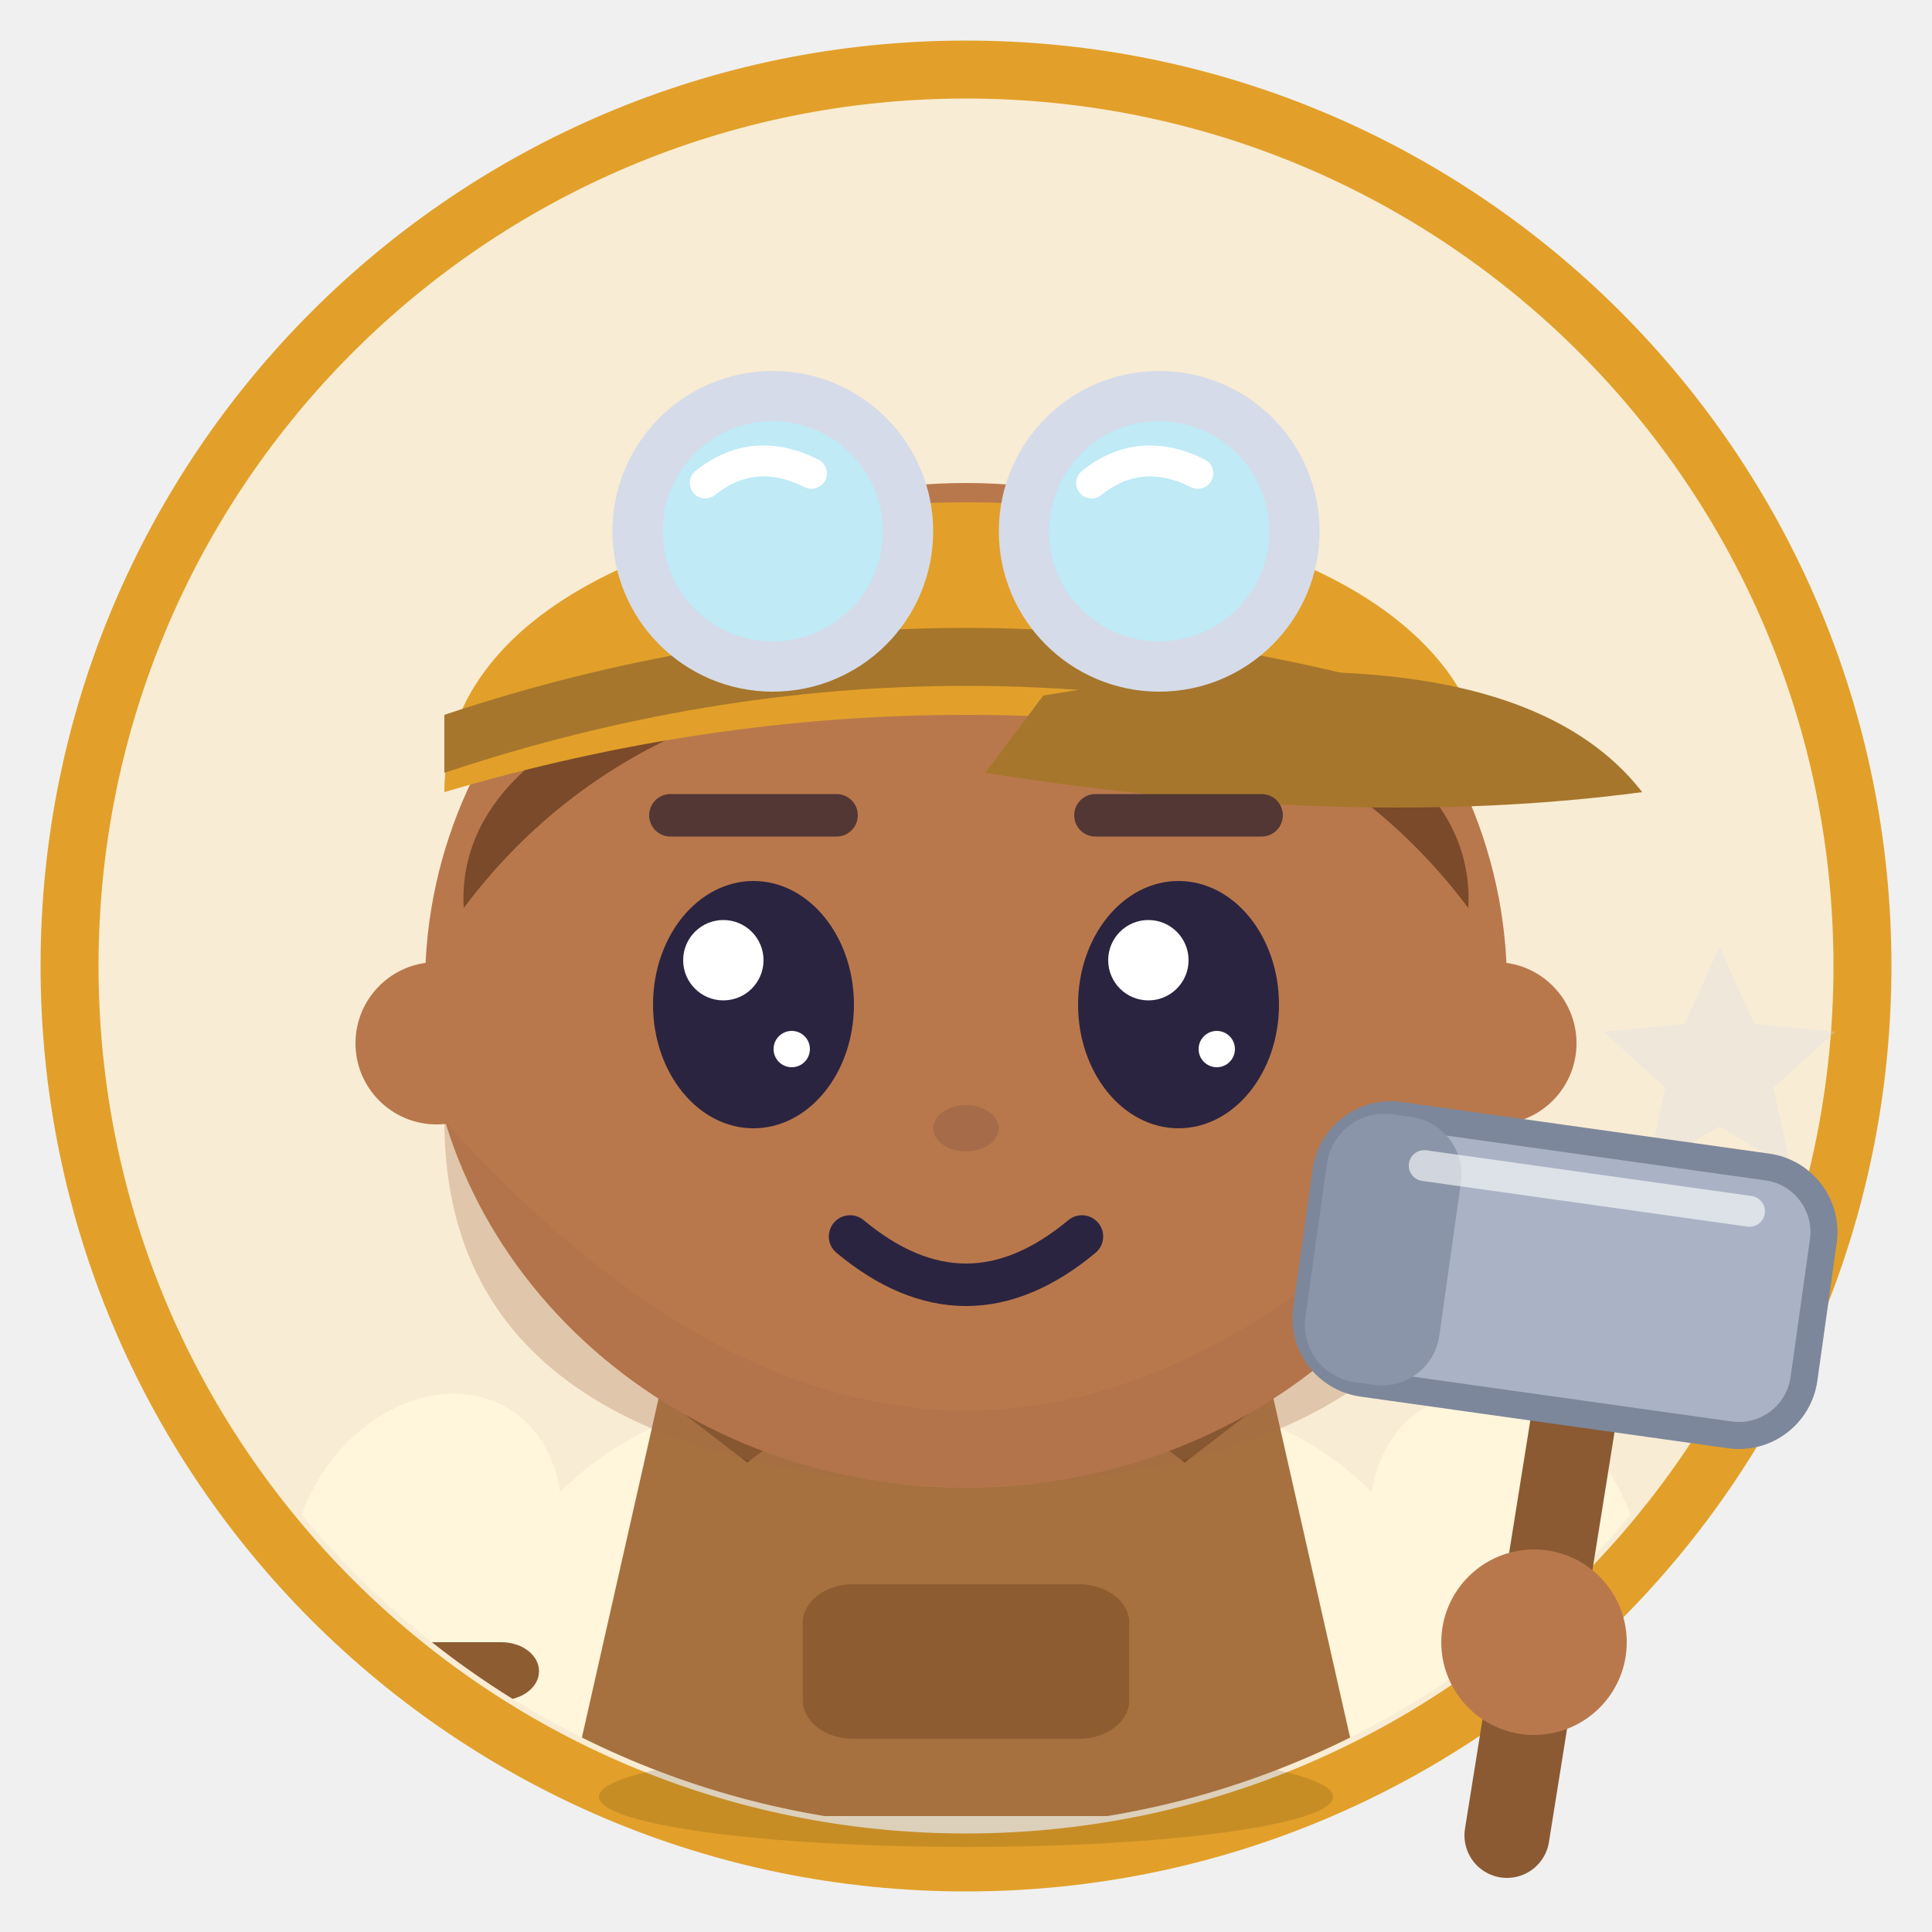
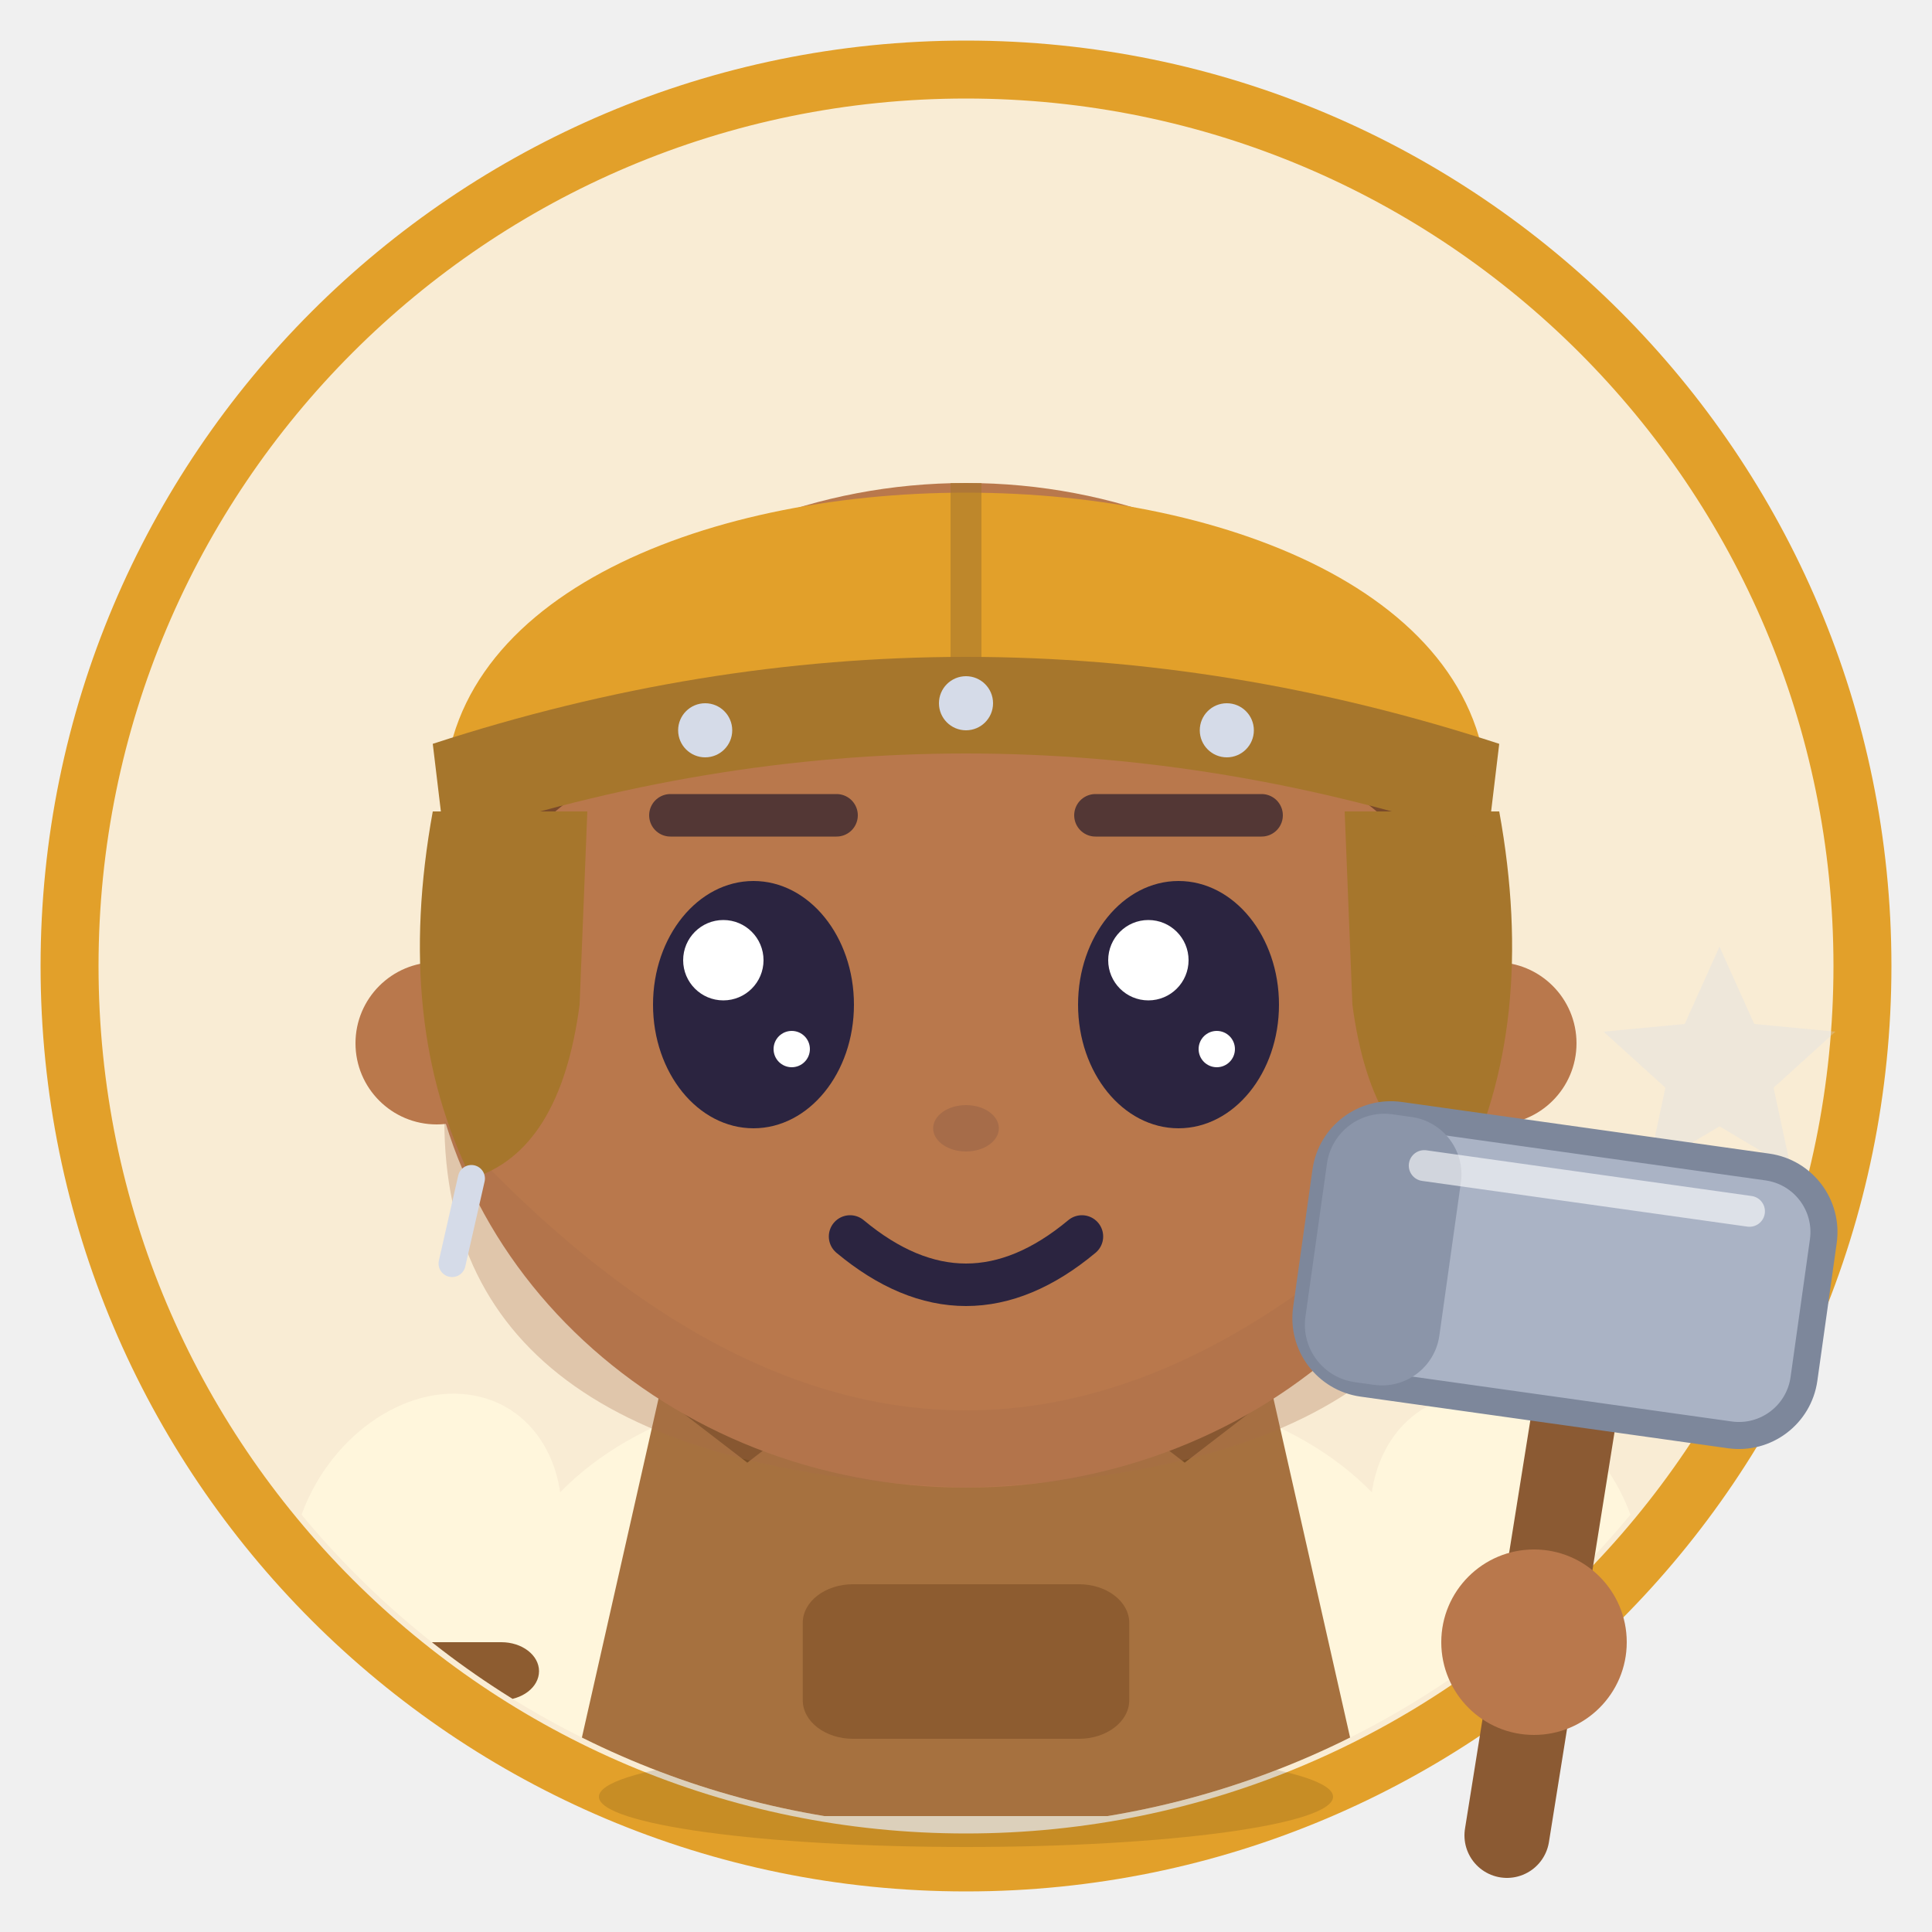
- <svg xmlns="http://www.w3.org/2000/svg" viewBox="0 0 100 100" class="av static d-a" data-dir="a" data-state="idle" data-expr="neutral" role="img" aria-label="Smith agent">
+ <svg xmlns="http://www.w3.org/2000/svg" viewBox="0 0 100 100" class="av static" data-state="idle" data-expr="neutral" aria-hidden="true">
  <g class="frame" data-part="frame">
    <circle cx="50" cy="50" r="46.4" fill="#f9ecd4" stroke="#e2a02a" stroke-width="3" class="ring" />
    <ellipse cx="50" cy="93" rx="19" ry="2.6" fill="#000" opacity=".12" />
  </g>
-   <g class="ch" style="transform-origin:50px 94px">
+   <g class="ch">
    <g class="body" data-part="body">
-       <clipPath id="adu4">
+       <clipPath id="adp">
        <circle cx="50" cy="50" r="44.6" />
      </clipPath>
-       <g clip-path="url(#adu4)">
+       <g clip-path="url(#adp)">
        <g transform="translate(-15 0) scale(1.3 1)">
          <ellipse cx="28.5" cy="80" rx="5.2" ry="8" transform="rotate(14 28.5 80)" fill="#fff6dc" />
          <ellipse cx="71.5" cy="80" rx="5.2" ry="8" transform="rotate(-14 71.5 80)" fill="#fff6dc" />
          <path d="M31 94C29 79 35 71 50 71C65 71 71 79 69 94Z" fill="#fff6dc" />
          <path d="M38 71H62L66 94H34Z" fill="#a6713f" />
          <path d="M38 71L42 75M62 71L58 75" stroke="#7a4f27" stroke-width="2" />
          <rect x="43.5" y="82" width="13" height="8" rx="2" fill="#8d5c30" />
          <rect x="24" y="85" width="9" height="3" rx="1.5" fill="#8d5c30" />
        </g>
      </g>
    </g>
    <g class="head" data-part="head">
      <circle cx="22.6" cy="54" r="4.2" fill="#b9784c" />
      <circle cx="77.4" cy="54" r="4.2" fill="#b9784c" />
      <ellipse cx="50" cy="51" rx="28" ry="26" fill="#b9784c" />
      <path d="M23 58Q50 88 77 58Q77 76 50 77Q23 76 23 58Z" fill="#a66c49" opacity=".3" />
      <ellipse cx="50" cy="58.4" rx="1.7" ry="1.2" fill="#a66c49" />
      <path d="M24 47C23 29 77 29 76 47C70 39 61 35 50 35C39 35 30 39 24 47Z" fill="#7a4a2a" />
    </g>
    <g class="hat" data-part="hat">
-       <path d="M23 41C23 21 77 21 77 41Q50 33 23 41Z" fill="#e2a02a" />
-       <path d="M54 36Q78 32 85 41Q70 43 51 40Z" fill="#a6762c" />
-       <path d="M23 37Q50 28 77 37V40Q50 31 23 40Z" fill="#a6762c" />
-       <circle cx="40" cy="27.5" r="7" fill="#bfeaf6" stroke="#d5dbe8" stroke-width="2.6" />
-       <circle cx="60" cy="27.5" r="7" fill="#bfeaf6" stroke="#d5dbe8" stroke-width="2.6" />
-       <path d="M36.5 25Q39 23 42 24.5M56.5 25Q59 23 62 24.5" fill="none" stroke="#fff" stroke-width="1.6" stroke-linecap="round" />
+       <path d="M22.4 42Q20.4 53 24.4 61Q29 59.6 30 52L30.4 42Z" fill="#a6762c" />
+       <path d="M77.6 42Q79.6 53 75.6 61Q71 59.6 70 52L69.6 42Z" fill="#a6762c" />
+       <path d="M24.4 61l-1 4.4M75.6 61l1 4.4" stroke="#d5dbe8" stroke-width="1.4" stroke-linecap="round" />
+       <path d="M23 42C22 20 78 20 77 42Q50 33 23 42Z" fill="#e2a02a" />
+       <path d="M50 25V34.6" fill="none" stroke="#a6762c" stroke-width="1.6" opacity=".6" />
+       <path d="M22.4 38.5Q50 29.5 77.6 38.5L77 43.5Q50 34.5 23 43.5Z" fill="#a6762c" />
+       <circle cx="36.5" cy="37.8" r="1.4" fill="#d5dbe8" />
+       <circle cx="50" cy="36.4" r="1.4" fill="#d5dbe8" />
+       <circle cx="63.5" cy="37.8" r="1.4" fill="#d5dbe8" />
    </g>
    <g class="eyes-brows" data-part="eyes-brows">
-       <g class="eyes" style="transform-origin:50px 52px">
+       <g class="eyes">
        <g transform="translate(39 52)">
          <ellipse rx="5.2" ry="6.4" fill="#2b2440" />
          <circle cx="-1.56" cy="-2.3" r="2.08" fill="#fff" />
          <circle cx="1.98" cy="2.3" r="0.94" fill="#fff" />
        </g>
        <g transform="translate(61 52)">
          <ellipse rx="5.2" ry="6.4" fill="#2b2440" />
          <circle cx="-1.56" cy="-2.3" r="2.08" fill="#fff" />
          <circle cx="1.98" cy="2.3" r="0.94" fill="#fff" />
        </g>
      </g>
      <g class="brows">
        <path d="M-4.3 0H4.3" transform="translate(39 42.2) rotate(0)" stroke="#533735" stroke-width="2.2" stroke-linecap="round" fill="none" />
        <path d="M-4.3 0H4.3" transform="translate(61 42.2) rotate(0)" stroke="#533735" stroke-width="2.2" stroke-linecap="round" fill="none" />
      </g>
    </g>
    <g class="mouth" data-part="mouth">
      <g class="mouth" transform="translate(50 64) scale(1)">
        <path d="M-6 0Q0 5 6 0" fill="none" stroke="#2b2440" stroke-width="2.2" stroke-linecap="round" stroke-linejoin="round" />
      </g>
    </g>
    <g class="fx" data-part="fx">
      <g class="fx" />
    </g>
-     <g class="prop" data-part="prop">
-       <g class="prop" style="transform-origin:79px 84px">
-         <path class="glow" opacity=".3" d="M89 49l1.8 4 4.2.4-3.2 2.9.9 4.2-3.7-2.2-3.7 2.2.9-4.2-3.2-2.9 4.2-.4z" fill="#d5dbe8" />
-         <path d="M78 95L82 70" stroke="#8b5a33" stroke-width="4.4" stroke-linecap="round" />
-         <g transform="rotate(8 81 66)">
-           <rect x="68" y="59" width="26" height="14" rx="3.4" fill="#aab3c5" stroke="#7d879b" stroke-width="1.4" />
-           <rect x="68" y="59" width="7" height="14" rx="3" fill="#8b95a9" />
-           <path d="M73 61.4H90" stroke="#fff" stroke-width="1.6" stroke-linecap="round" opacity=".6" />
-         </g>
-         <circle cx="79.4" cy="85" r="4.8" fill="#b9784c" />
+     <g class="prop" data-part="prop" data-prop="hammer">
+       <path class="glow" opacity=".3" d="M89 49l1.8 4 4.2.4-3.2 2.9.9 4.2-3.7-2.2-3.7 2.2.9-4.2-3.2-2.9 4.2-.4z" fill="#d5dbe8" />
+       <path d="M78 95L82 70" stroke="#8b5a33" stroke-width="4.4" stroke-linecap="round" />
+       <g transform="rotate(8 81 66)">
+         <rect x="68" y="59" width="26" height="14" rx="3.4" fill="#aab3c5" stroke="#7d879b" stroke-width="1.4" />
+         <rect x="68" y="59" width="7" height="14" rx="3" fill="#8b95a9" />
+         <path d="M73 61.4H90" stroke="#fff" stroke-width="1.6" stroke-linecap="round" opacity=".6" />
      </g>
+       <circle cx="79.4" cy="85" r="4.8" fill="#b9784c" />
    </g>
  </g>
  <g class="state" data-part="state">
    <g class="fg" />
  </g>
</svg>
